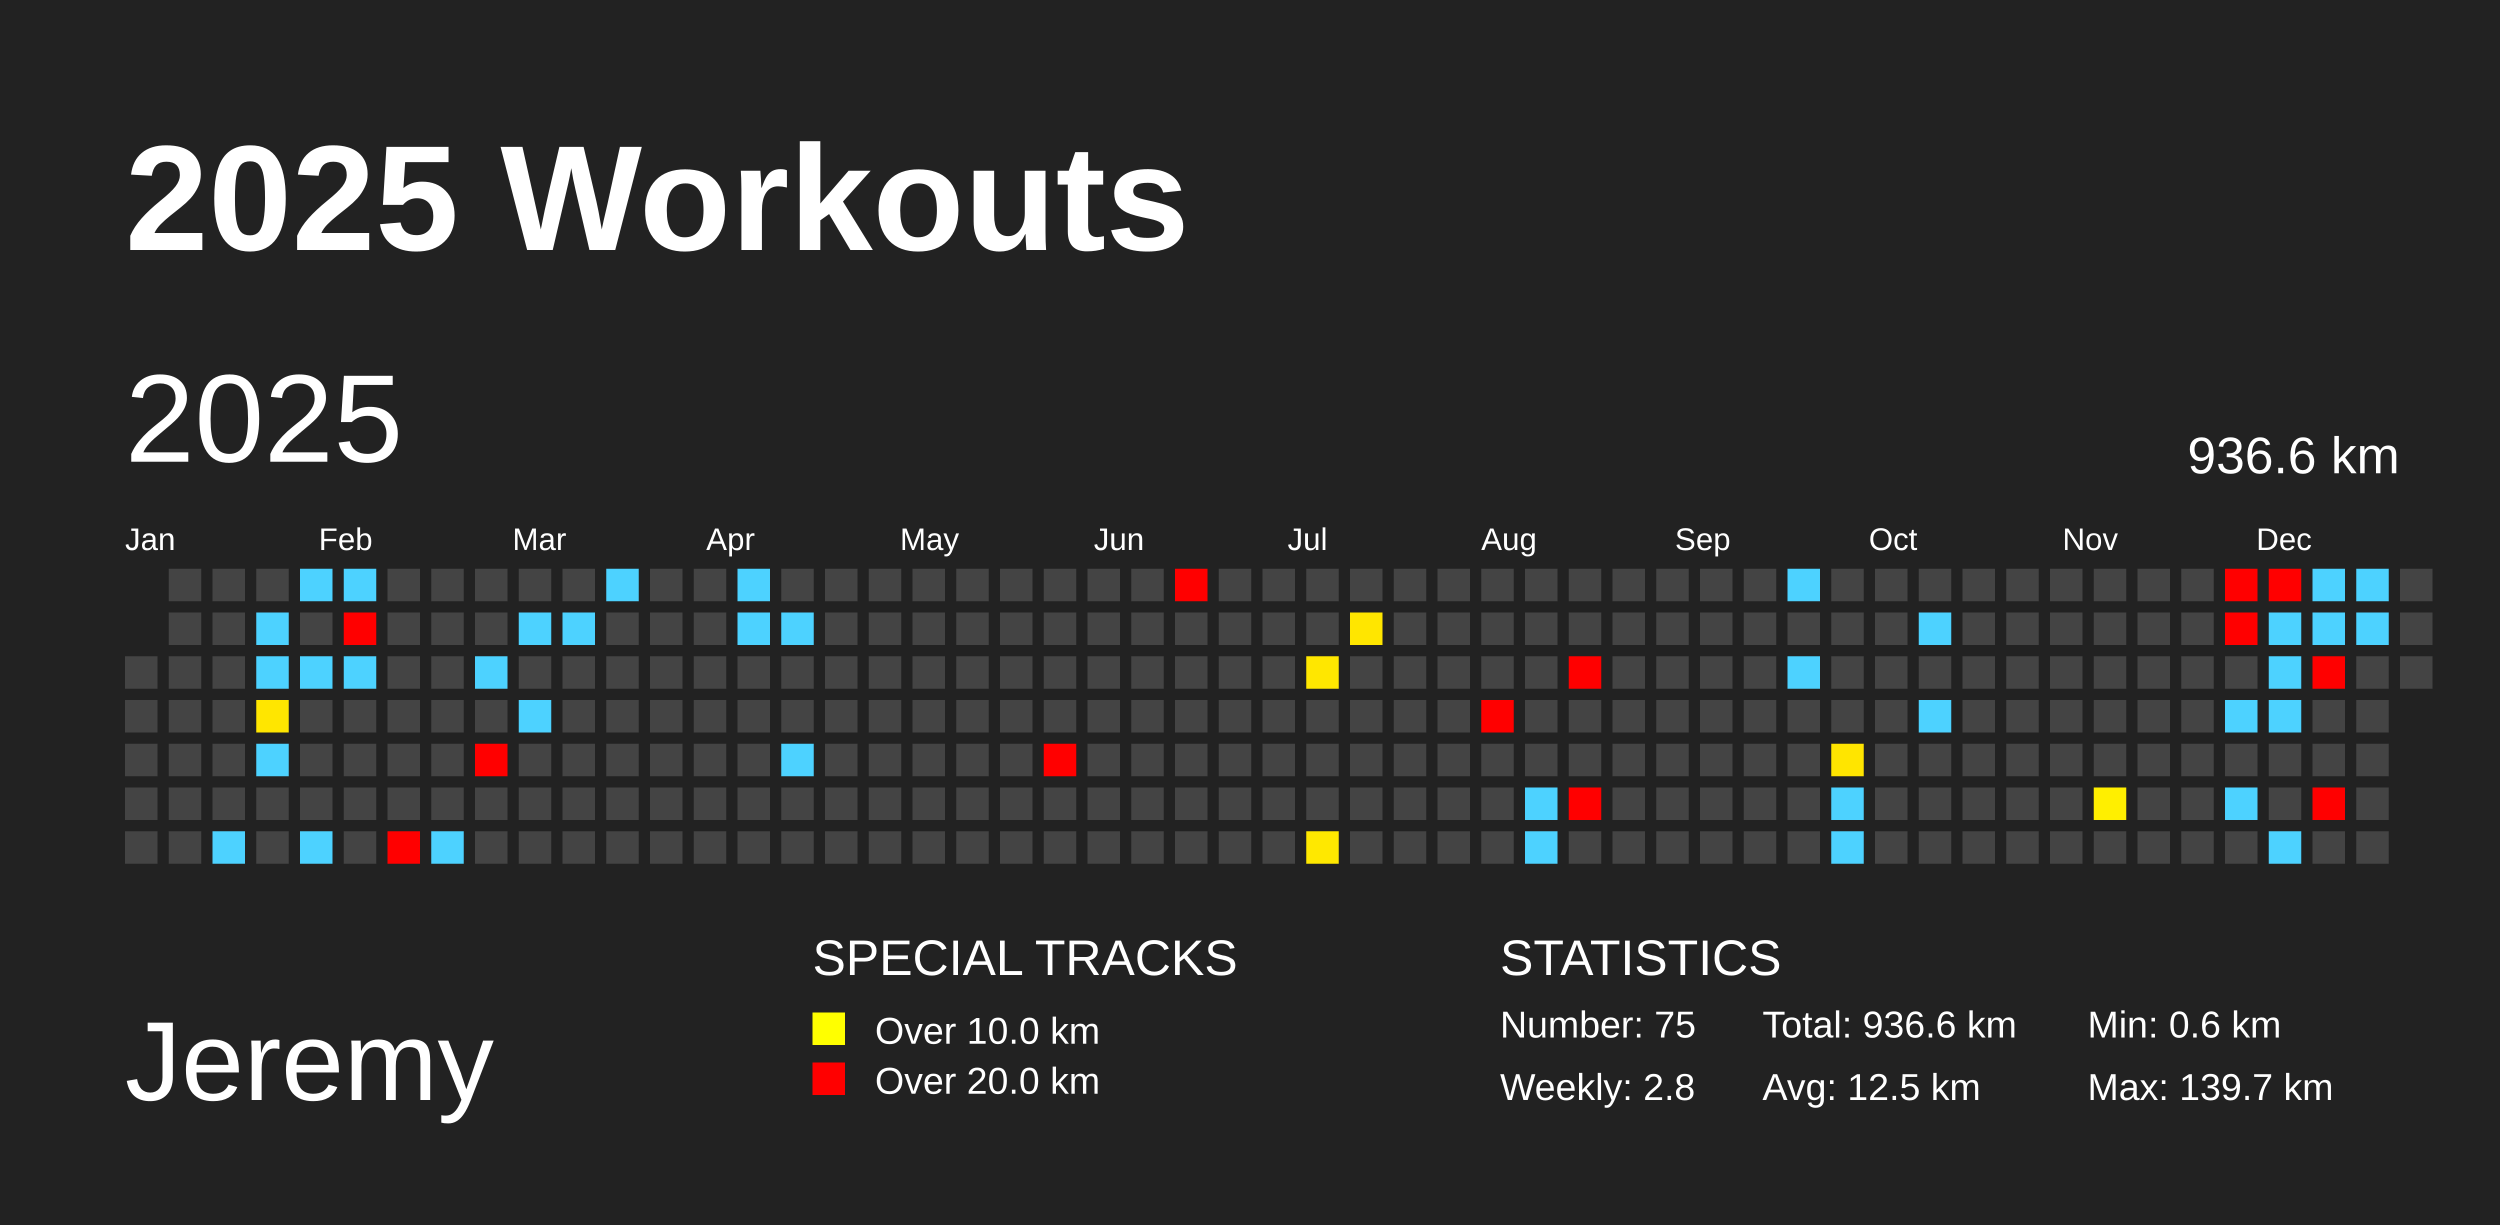
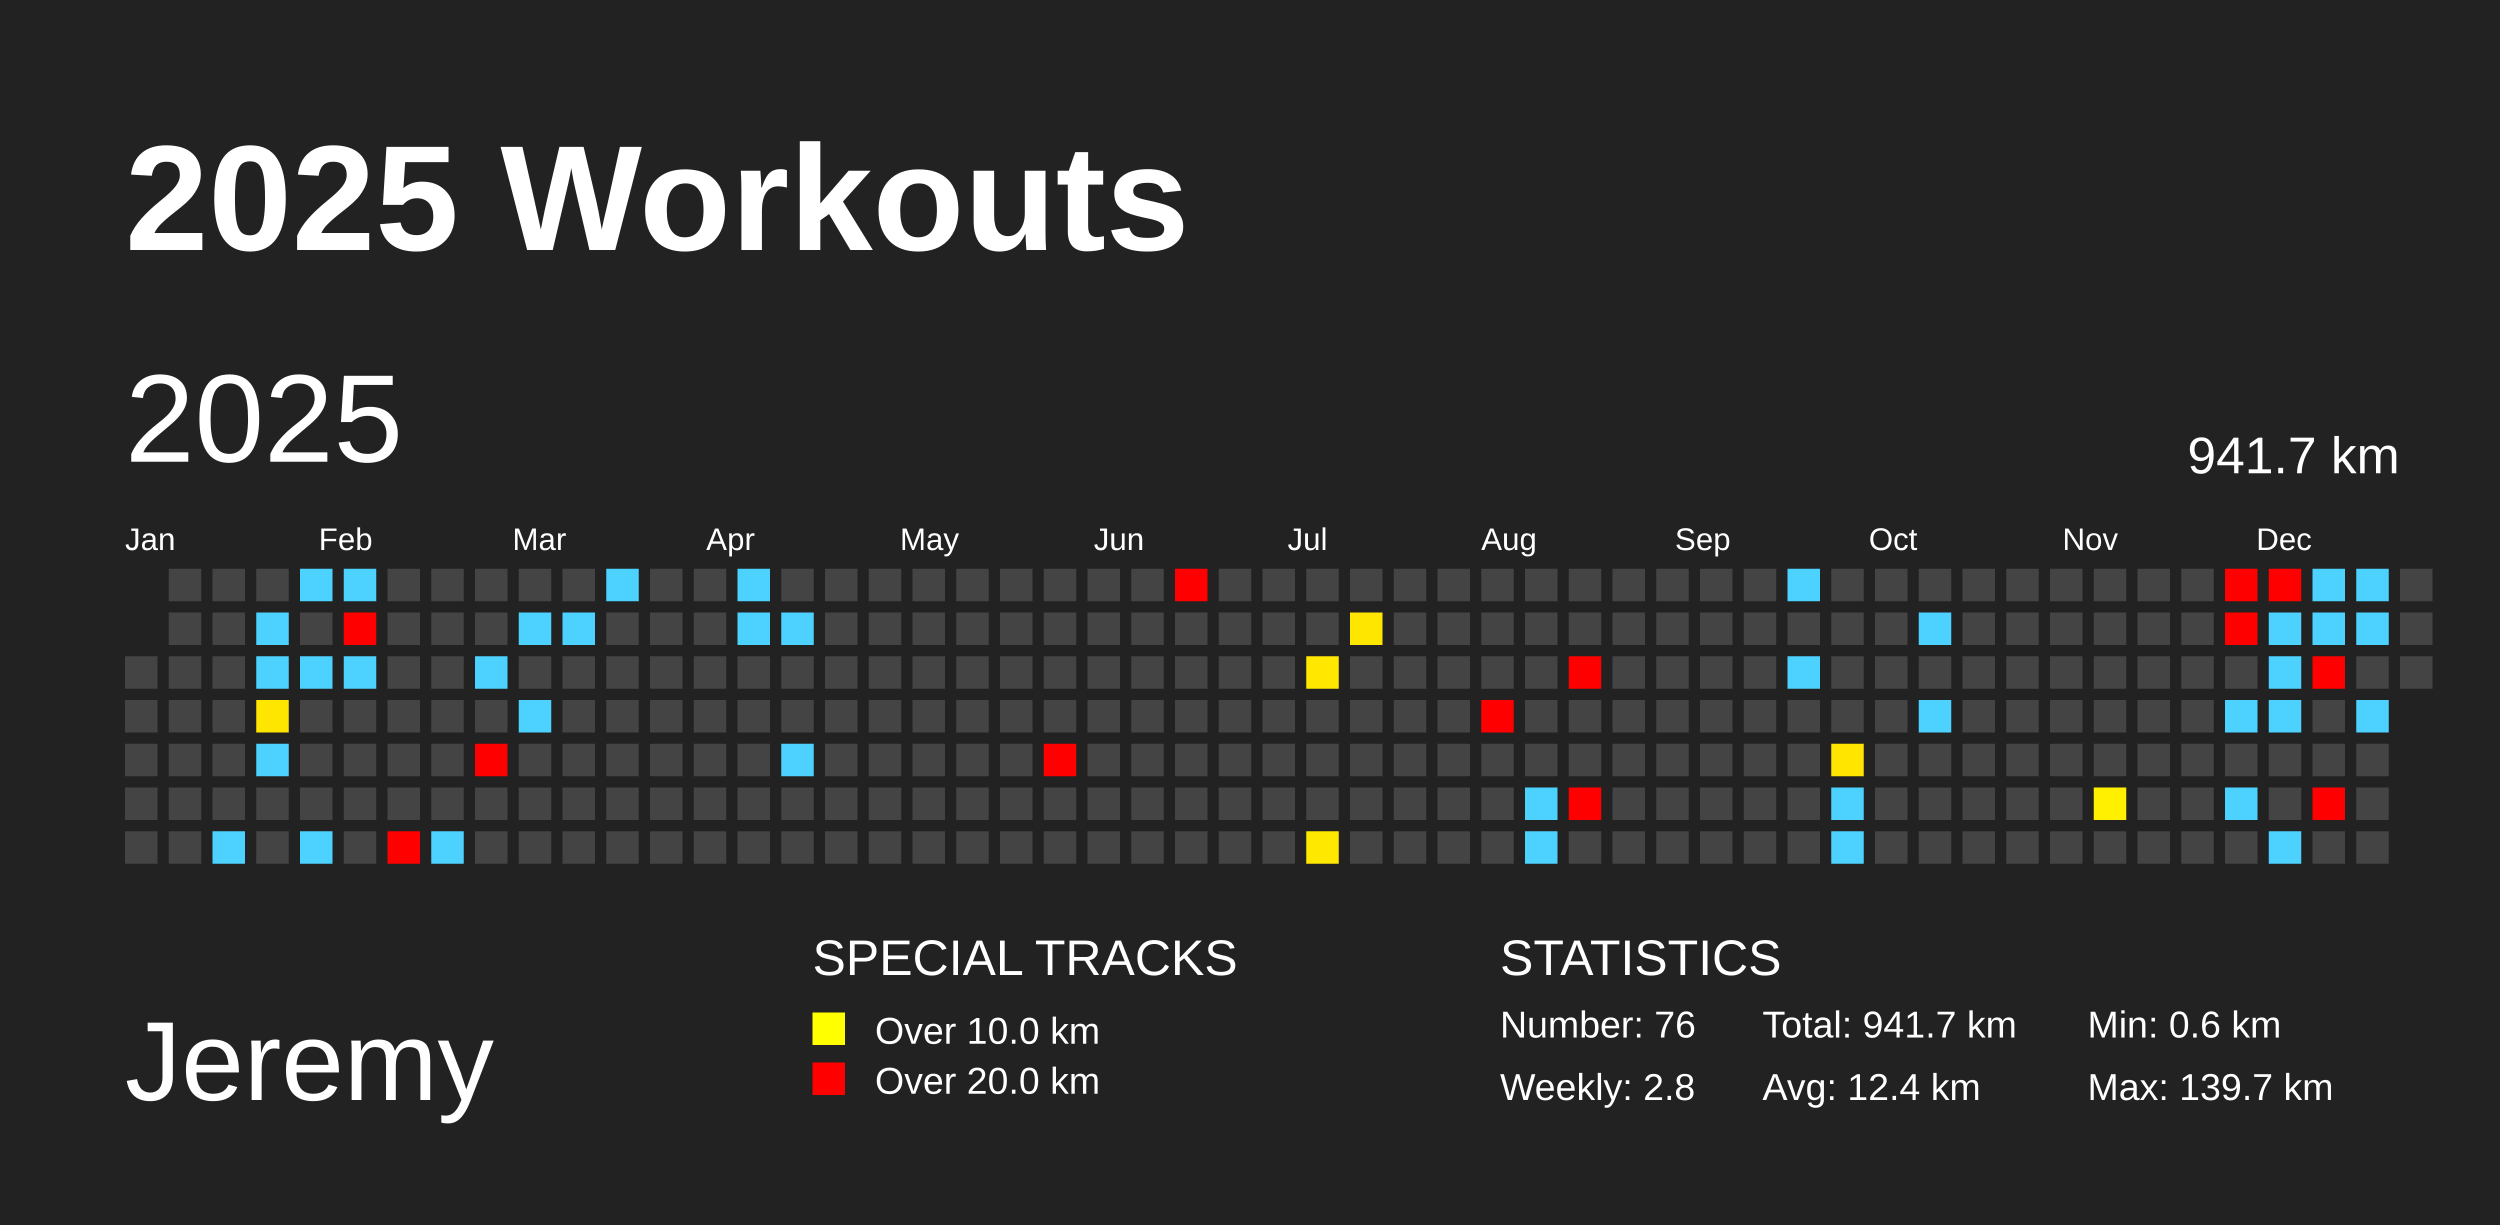
<svg xmlns="http://www.w3.org/2000/svg" baseProfile="full" height="98mm" version="1.1" viewBox="0,0,200,98" width="200mm">
  <defs />
  <rect fill="#222222" height="98" width="200" x="0" y="0" />
  <text fill="#FFFFFF" style="font-size:12px; font-family:Arial; font-weight:bold;" x="10" y="20">2025 Workouts</text>
  <text fill="#FFFFFF" style="font-size:9px; font-family:Arial" x="10" y="88">Jeremy</text>
  <text fill="#FFFFFF" style="font-size:4px; font-family:Arial" x="65" y="78">SPECIAL TRACKS</text>
  <rect fill="yellow" height="2.6" width="2.6" x="65" y="81" />
  <text fill="#FFFFFF" style="font-size:3px; font-family:Arial" x="70" y="83.5">Over 10.0 km</text>
  <rect fill="red" height="2.6" width="2.6" x="65" y="85" />
  <text fill="#FFFFFF" style="font-size:3px; font-family:Arial" x="70" y="87.5">Over 20.0 km</text>
  <text fill="#FFFFFF" style="font-size:4px; font-family:Arial" x="120" y="78">STATISTICS</text>
-   <text fill="#FFFFFF" style="font-size:3px; font-family:Arial" x="120" y="83">Number: 75</text>
+   <text fill="#FFFFFF" style="font-size:3px; font-family:Arial" x="120" y="83">Number: 76</text>
  <text fill="#FFFFFF" style="font-size:3px; font-family:Arial" x="120" y="88">Weekly: 2.8</text>
-   <text fill="#FFFFFF" style="font-size:3px; font-family:Arial" x="141" y="83">Total: 936.6 km</text>
-   <text fill="#FFFFFF" style="font-size:3px; font-family:Arial" x="141" y="88">Avg: 12.5 km</text>
+   <text fill="#FFFFFF" style="font-size:3px; font-family:Arial" x="141" y="83">Total: 941.7 km</text>
+   <text fill="#FFFFFF" style="font-size:3px; font-family:Arial" x="141" y="88">Avg: 12.4 km</text>
  <text fill="#FFFFFF" style="font-size:3px; font-family:Arial" x="167" y="83">Min: 0.6 km</text>
  <text fill="#FFFFFF" style="font-size:3px; font-family:Arial" x="167" y="88">Max: 139.7 km</text>
  <text dominant-baseline="hanging" fill="#FFFFFF" style="font-size:10.0px; font-family:Arial;" x="10" y="30">2025</text>
-   <text dominant-baseline="hanging" fill="#FFFFFF" style="font-size:4.125px; font-family:Arial;" x="175" y="35">936.6 km</text>
+   <text dominant-baseline="hanging" fill="#FFFFFF" style="font-size:4.125px; font-family:Arial;" x="175" y="35">941.7 km</text>
  <text fill="#FFFFFF" style="font-size:2.5px; font-family:Arial" x="10.0" y="44">Jan</text>
  <text fill="#FFFFFF" style="font-size:2.5px; font-family:Arial" x="25.5" y="44">Feb</text>
  <text fill="#FFFFFF" style="font-size:2.5px; font-family:Arial" x="41.0" y="44">Mar</text>
  <text fill="#FFFFFF" style="font-size:2.5px; font-family:Arial" x="56.5" y="44">Apr</text>
  <text fill="#FFFFFF" style="font-size:2.5px; font-family:Arial" x="72.0" y="44">May</text>
  <text fill="#FFFFFF" style="font-size:2.5px; font-family:Arial" x="87.5" y="44">Jun</text>
  <text fill="#FFFFFF" style="font-size:2.5px; font-family:Arial" x="103.0" y="44">Jul</text>
  <text fill="#FFFFFF" style="font-size:2.5px; font-family:Arial" x="118.5" y="44">Aug</text>
  <text fill="#FFFFFF" style="font-size:2.5px; font-family:Arial" x="134.0" y="44">Sep</text>
  <text fill="#FFFFFF" style="font-size:2.5px; font-family:Arial" x="149.5" y="44">Oct</text>
  <text fill="#FFFFFF" style="font-size:2.5px; font-family:Arial" x="165.0" y="44">Nov</text>
  <text fill="#FFFFFF" style="font-size:2.5px; font-family:Arial" x="180.5" y="44">Dec</text>
  <rect fill="#444444" height="2.6" width="2.6" x="10.0" y="52.5" />
  <rect fill="#444444" height="2.6" width="2.6" x="10.0" y="56.0" />
  <rect fill="#444444" height="2.6" width="2.6" x="10.0" y="59.5" />
  <rect fill="#444444" height="2.6" width="2.6" x="10.0" y="63.0" />
  <rect fill="#444444" height="2.6" width="2.6" x="10.0" y="66.5" />
  <rect fill="#444444" height="2.6" width="2.6" x="13.5" y="45.5" />
  <rect fill="#444444" height="2.6" width="2.6" x="13.5" y="49.0" />
  <rect fill="#444444" height="2.6" width="2.6" x="13.5" y="52.5" />
  <rect fill="#444444" height="2.6" width="2.6" x="13.5" y="56.0" />
  <rect fill="#444444" height="2.6" width="2.6" x="13.5" y="59.5" />
  <rect fill="#444444" height="2.6" width="2.6" x="13.5" y="63.0" />
  <rect fill="#444444" height="2.6" width="2.6" x="13.5" y="66.5" />
  <rect fill="#444444" height="2.6" width="2.6" x="17.0" y="45.5" />
  <rect fill="#444444" height="2.6" width="2.6" x="17.0" y="49.0" />
  <rect fill="#444444" height="2.6" width="2.6" x="17.0" y="52.5" />
  <rect fill="#444444" height="2.6" width="2.6" x="17.0" y="56.0" />
  <rect fill="#444444" height="2.6" width="2.6" x="17.0" y="59.5" />
  <rect fill="#444444" height="2.6" width="2.6" x="17.0" y="63.0" />
  <rect fill="#4dd2ff" height="2.6" width="2.6" x="17.0" y="66.5" />
  <rect fill="#444444" height="2.6" width="2.6" x="20.5" y="45.5" />
  <rect fill="#4dd2ff" height="2.6" width="2.6" x="20.5" y="49.0" />
  <rect fill="#4dd2ff" height="2.6" width="2.6" x="20.5" y="52.5" />
  <rect fill="#ffe600" height="2.6" width="2.6" x="20.5" y="56.0" />
  <rect fill="#4dd2ff" height="2.6" width="2.6" x="20.5" y="59.5" />
  <rect fill="#444444" height="2.6" width="2.6" x="20.5" y="63.0" />
  <rect fill="#444444" height="2.6" width="2.6" x="20.5" y="66.5" />
  <rect fill="#4dd2ff" height="2.6" width="2.6" x="24.0" y="45.5" />
  <rect fill="#444444" height="2.6" width="2.6" x="24.0" y="49.0" />
  <rect fill="#4dd2ff" height="2.6" width="2.6" x="24.0" y="52.5" />
  <rect fill="#444444" height="2.6" width="2.6" x="24.0" y="56.0" />
  <rect fill="#444444" height="2.6" width="2.6" x="24.0" y="59.5" />
  <rect fill="#444444" height="2.6" width="2.6" x="24.0" y="63.0" />
  <rect fill="#4dd2ff" height="2.6" width="2.6" x="24.0" y="66.5" />
  <rect fill="#4dd2ff" height="2.6" width="2.6" x="27.5" y="45.5" />
  <rect fill="red" height="2.6" width="2.6" x="27.5" y="49.0" />
  <rect fill="#4dd2ff" height="2.6" width="2.6" x="27.5" y="52.5" />
  <rect fill="#444444" height="2.6" width="2.6" x="27.5" y="56.0" />
  <rect fill="#444444" height="2.6" width="2.6" x="27.5" y="59.5" />
  <rect fill="#444444" height="2.6" width="2.6" x="27.5" y="63.0" />
  <rect fill="#444444" height="2.6" width="2.6" x="27.5" y="66.5" />
  <rect fill="#444444" height="2.6" width="2.6" x="31.0" y="45.5" />
  <rect fill="#444444" height="2.6" width="2.6" x="31.0" y="49.0" />
  <rect fill="#444444" height="2.6" width="2.6" x="31.0" y="52.5" />
  <rect fill="#444444" height="2.6" width="2.6" x="31.0" y="56.0" />
  <rect fill="#444444" height="2.6" width="2.6" x="31.0" y="59.5" />
  <rect fill="#444444" height="2.6" width="2.6" x="31.0" y="63.0" />
  <rect fill="red" height="2.6" width="2.6" x="31.0" y="66.5" />
  <rect fill="#444444" height="2.6" width="2.6" x="34.5" y="45.5" />
  <rect fill="#444444" height="2.6" width="2.6" x="34.5" y="49.0" />
  <rect fill="#444444" height="2.6" width="2.6" x="34.5" y="52.5" />
  <rect fill="#444444" height="2.6" width="2.6" x="34.5" y="56.0" />
  <rect fill="#444444" height="2.6" width="2.6" x="34.5" y="59.5" />
  <rect fill="#444444" height="2.6" width="2.6" x="34.5" y="63.0" />
  <rect fill="#4dd2ff" height="2.6" width="2.6" x="34.5" y="66.5" />
  <rect fill="#444444" height="2.6" width="2.6" x="38.0" y="45.5" />
  <rect fill="#444444" height="2.6" width="2.6" x="38.0" y="49.0" />
  <rect fill="#4dd2ff" height="2.6" width="2.6" x="38.0" y="52.5" />
  <rect fill="#444444" height="2.6" width="2.6" x="38.0" y="56.0" />
  <rect fill="red" height="2.6" width="2.6" x="38.0" y="59.5" />
  <rect fill="#444444" height="2.6" width="2.6" x="38.0" y="63.0" />
  <rect fill="#444444" height="2.6" width="2.6" x="38.0" y="66.5" />
  <rect fill="#444444" height="2.6" width="2.6" x="41.5" y="45.5" />
  <rect fill="#4dd2ff" height="2.6" width="2.6" x="41.5" y="49.0" />
  <rect fill="#444444" height="2.6" width="2.6" x="41.5" y="52.5" />
  <rect fill="#4dd2ff" height="2.6" width="2.6" x="41.5" y="56.0" />
  <rect fill="#444444" height="2.6" width="2.6" x="41.5" y="59.5" />
  <rect fill="#444444" height="2.6" width="2.6" x="41.5" y="63.0" />
  <rect fill="#444444" height="2.6" width="2.6" x="41.5" y="66.5" />
  <rect fill="#444444" height="2.6" width="2.6" x="45.0" y="45.5" />
  <rect fill="#4dd2ff" height="2.6" width="2.6" x="45.0" y="49.0" />
  <rect fill="#444444" height="2.6" width="2.6" x="45.0" y="52.5" />
  <rect fill="#444444" height="2.6" width="2.6" x="45.0" y="56.0" />
  <rect fill="#444444" height="2.6" width="2.6" x="45.0" y="59.5" />
  <rect fill="#444444" height="2.6" width="2.6" x="45.0" y="63.0" />
  <rect fill="#444444" height="2.6" width="2.6" x="45.0" y="66.5" />
  <rect fill="#4dd2ff" height="2.6" width="2.6" x="48.5" y="45.5" />
  <rect fill="#444444" height="2.6" width="2.6" x="48.5" y="49.0" />
  <rect fill="#444444" height="2.6" width="2.6" x="48.5" y="52.5" />
  <rect fill="#444444" height="2.6" width="2.6" x="48.5" y="56.0" />
  <rect fill="#444444" height="2.6" width="2.6" x="48.5" y="59.5" />
  <rect fill="#444444" height="2.6" width="2.6" x="48.5" y="63.0" />
  <rect fill="#444444" height="2.6" width="2.6" x="48.5" y="66.5" />
  <rect fill="#444444" height="2.6" width="2.6" x="52.0" y="45.5" />
  <rect fill="#444444" height="2.6" width="2.6" x="52.0" y="49.0" />
  <rect fill="#444444" height="2.6" width="2.6" x="52.0" y="52.5" />
  <rect fill="#444444" height="2.6" width="2.6" x="52.0" y="56.0" />
  <rect fill="#444444" height="2.6" width="2.6" x="52.0" y="59.5" />
  <rect fill="#444444" height="2.6" width="2.6" x="52.0" y="63.0" />
  <rect fill="#444444" height="2.6" width="2.6" x="52.0" y="66.5" />
  <rect fill="#444444" height="2.6" width="2.6" x="55.5" y="45.5" />
  <rect fill="#444444" height="2.6" width="2.6" x="55.5" y="49.0" />
  <rect fill="#444444" height="2.6" width="2.6" x="55.5" y="52.5" />
  <rect fill="#444444" height="2.6" width="2.6" x="55.5" y="56.0" />
  <rect fill="#444444" height="2.6" width="2.6" x="55.5" y="59.5" />
  <rect fill="#444444" height="2.6" width="2.6" x="55.5" y="63.0" />
  <rect fill="#444444" height="2.6" width="2.6" x="55.5" y="66.5" />
  <rect fill="#4dd2ff" height="2.6" width="2.6" x="59.0" y="45.5" />
  <rect fill="#4dd2ff" height="2.6" width="2.6" x="59.0" y="49.0" />
  <rect fill="#444444" height="2.6" width="2.6" x="59.0" y="52.5" />
  <rect fill="#444444" height="2.6" width="2.6" x="59.0" y="56.0" />
  <rect fill="#444444" height="2.6" width="2.6" x="59.0" y="59.5" />
  <rect fill="#444444" height="2.6" width="2.6" x="59.0" y="63.0" />
  <rect fill="#444444" height="2.6" width="2.6" x="59.0" y="66.5" />
  <rect fill="#444444" height="2.6" width="2.6" x="62.5" y="45.5" />
  <rect fill="#4dd2ff" height="2.6" width="2.6" x="62.5" y="49.0" />
  <rect fill="#444444" height="2.6" width="2.6" x="62.5" y="52.5" />
  <rect fill="#444444" height="2.6" width="2.6" x="62.5" y="56.0" />
  <rect fill="#4dd2ff" height="2.6" width="2.6" x="62.5" y="59.5" />
  <rect fill="#444444" height="2.6" width="2.6" x="62.5" y="63.0" />
  <rect fill="#444444" height="2.6" width="2.6" x="62.5" y="66.5" />
  <rect fill="#444444" height="2.6" width="2.6" x="66.0" y="45.5" />
  <rect fill="#444444" height="2.6" width="2.6" x="66.0" y="49.0" />
  <rect fill="#444444" height="2.6" width="2.6" x="66.0" y="52.5" />
  <rect fill="#444444" height="2.6" width="2.6" x="66.0" y="56.0" />
  <rect fill="#444444" height="2.6" width="2.6" x="66.0" y="59.5" />
  <rect fill="#444444" height="2.6" width="2.6" x="66.0" y="63.0" />
  <rect fill="#444444" height="2.6" width="2.6" x="66.0" y="66.5" />
  <rect fill="#444444" height="2.6" width="2.6" x="69.5" y="45.5" />
  <rect fill="#444444" height="2.6" width="2.6" x="69.5" y="49.0" />
  <rect fill="#444444" height="2.6" width="2.6" x="69.5" y="52.5" />
  <rect fill="#444444" height="2.6" width="2.6" x="69.5" y="56.0" />
  <rect fill="#444444" height="2.6" width="2.6" x="69.5" y="59.5" />
  <rect fill="#444444" height="2.6" width="2.6" x="69.5" y="63.0" />
  <rect fill="#444444" height="2.6" width="2.6" x="69.5" y="66.5" />
  <rect fill="#444444" height="2.6" width="2.6" x="73.0" y="45.5" />
  <rect fill="#444444" height="2.6" width="2.6" x="73.0" y="49.0" />
  <rect fill="#444444" height="2.6" width="2.6" x="73.0" y="52.5" />
  <rect fill="#444444" height="2.6" width="2.6" x="73.0" y="56.0" />
  <rect fill="#444444" height="2.6" width="2.6" x="73.0" y="59.5" />
  <rect fill="#444444" height="2.6" width="2.6" x="73.0" y="63.0" />
  <rect fill="#444444" height="2.6" width="2.6" x="73.0" y="66.5" />
  <rect fill="#444444" height="2.6" width="2.6" x="76.5" y="45.5" />
  <rect fill="#444444" height="2.6" width="2.6" x="76.5" y="49.0" />
  <rect fill="#444444" height="2.6" width="2.6" x="76.5" y="52.5" />
  <rect fill="#444444" height="2.6" width="2.6" x="76.5" y="56.0" />
  <rect fill="#444444" height="2.6" width="2.6" x="76.5" y="59.5" />
  <rect fill="#444444" height="2.6" width="2.6" x="76.5" y="63.0" />
  <rect fill="#444444" height="2.6" width="2.6" x="76.5" y="66.5" />
  <rect fill="#444444" height="2.6" width="2.6" x="80.0" y="45.5" />
  <rect fill="#444444" height="2.6" width="2.6" x="80.0" y="49.0" />
  <rect fill="#444444" height="2.6" width="2.6" x="80.0" y="52.5" />
  <rect fill="#444444" height="2.6" width="2.6" x="80.0" y="56.0" />
  <rect fill="#444444" height="2.6" width="2.6" x="80.0" y="59.5" />
  <rect fill="#444444" height="2.6" width="2.6" x="80.0" y="63.0" />
  <rect fill="#444444" height="2.6" width="2.6" x="80.0" y="66.5" />
  <rect fill="#444444" height="2.6" width="2.6" x="83.5" y="45.5" />
  <rect fill="#444444" height="2.6" width="2.6" x="83.5" y="49.0" />
  <rect fill="#444444" height="2.6" width="2.6" x="83.5" y="52.5" />
  <rect fill="#444444" height="2.6" width="2.6" x="83.5" y="56.0" />
  <rect fill="red" height="2.6" width="2.6" x="83.5" y="59.5" />
  <rect fill="#444444" height="2.6" width="2.6" x="83.5" y="63.0" />
  <rect fill="#444444" height="2.6" width="2.6" x="83.5" y="66.5" />
  <rect fill="#444444" height="2.6" width="2.6" x="87.0" y="45.5" />
  <rect fill="#444444" height="2.6" width="2.6" x="87.0" y="49.0" />
  <rect fill="#444444" height="2.6" width="2.6" x="87.0" y="52.5" />
  <rect fill="#444444" height="2.6" width="2.6" x="87.0" y="56.0" />
  <rect fill="#444444" height="2.6" width="2.6" x="87.0" y="59.5" />
  <rect fill="#444444" height="2.6" width="2.6" x="87.0" y="63.0" />
  <rect fill="#444444" height="2.6" width="2.6" x="87.0" y="66.5" />
  <rect fill="#444444" height="2.6" width="2.6" x="90.5" y="45.5" />
  <rect fill="#444444" height="2.6" width="2.6" x="90.5" y="49.0" />
  <rect fill="#444444" height="2.6" width="2.6" x="90.5" y="52.5" />
  <rect fill="#444444" height="2.6" width="2.6" x="90.5" y="56.0" />
  <rect fill="#444444" height="2.6" width="2.6" x="90.5" y="59.5" />
  <rect fill="#444444" height="2.6" width="2.6" x="90.5" y="63.0" />
  <rect fill="#444444" height="2.6" width="2.6" x="90.5" y="66.5" />
  <rect fill="red" height="2.6" width="2.6" x="94.0" y="45.5" />
  <rect fill="#444444" height="2.6" width="2.6" x="94.0" y="49.0" />
  <rect fill="#444444" height="2.6" width="2.6" x="94.0" y="52.5" />
  <rect fill="#444444" height="2.6" width="2.6" x="94.0" y="56.0" />
  <rect fill="#444444" height="2.6" width="2.6" x="94.0" y="59.5" />
  <rect fill="#444444" height="2.6" width="2.6" x="94.0" y="63.0" />
  <rect fill="#444444" height="2.6" width="2.6" x="94.0" y="66.5" />
  <rect fill="#444444" height="2.6" width="2.6" x="97.5" y="45.5" />
  <rect fill="#444444" height="2.6" width="2.6" x="97.5" y="49.0" />
  <rect fill="#444444" height="2.6" width="2.6" x="97.5" y="52.5" />
  <rect fill="#444444" height="2.6" width="2.6" x="97.5" y="56.0" />
  <rect fill="#444444" height="2.6" width="2.6" x="97.5" y="59.5" />
  <rect fill="#444444" height="2.6" width="2.6" x="97.5" y="63.0" />
  <rect fill="#444444" height="2.6" width="2.6" x="97.5" y="66.5" />
  <rect fill="#444444" height="2.6" width="2.6" x="101.0" y="45.5" />
  <rect fill="#444444" height="2.6" width="2.6" x="101.0" y="49.0" />
  <rect fill="#444444" height="2.6" width="2.6" x="101.0" y="52.5" />
  <rect fill="#444444" height="2.6" width="2.6" x="101.0" y="56.0" />
  <rect fill="#444444" height="2.6" width="2.6" x="101.0" y="59.5" />
  <rect fill="#444444" height="2.6" width="2.6" x="101.0" y="63.0" />
  <rect fill="#444444" height="2.6" width="2.6" x="101.0" y="66.5" />
  <rect fill="#444444" height="2.6" width="2.6" x="104.5" y="45.5" />
  <rect fill="#444444" height="2.6" width="2.6" x="104.5" y="49.0" />
  <rect fill="#ffe700" height="2.6" width="2.6" x="104.5" y="52.5" />
  <rect fill="#444444" height="2.6" width="2.6" x="104.5" y="56.0" />
  <rect fill="#444444" height="2.6" width="2.6" x="104.5" y="59.5" />
  <rect fill="#444444" height="2.6" width="2.6" x="104.5" y="63.0" />
  <rect fill="#ffe800" height="2.6" width="2.6" x="104.5" y="66.5" />
  <rect fill="#444444" height="2.6" width="2.6" x="108.0" y="45.5" />
  <rect fill="#ffe600" height="2.6" width="2.6" x="108.0" y="49.0" />
  <rect fill="#444444" height="2.6" width="2.6" x="108.0" y="52.5" />
  <rect fill="#444444" height="2.6" width="2.6" x="108.0" y="56.0" />
  <rect fill="#444444" height="2.6" width="2.6" x="108.0" y="59.5" />
  <rect fill="#444444" height="2.6" width="2.6" x="108.0" y="63.0" />
  <rect fill="#444444" height="2.6" width="2.6" x="108.0" y="66.5" />
  <rect fill="#444444" height="2.6" width="2.6" x="111.5" y="45.5" />
  <rect fill="#444444" height="2.6" width="2.6" x="111.5" y="49.0" />
  <rect fill="#444444" height="2.6" width="2.6" x="111.5" y="52.5" />
  <rect fill="#444444" height="2.6" width="2.6" x="111.5" y="56.0" />
  <rect fill="#444444" height="2.6" width="2.6" x="111.5" y="59.5" />
  <rect fill="#444444" height="2.6" width="2.6" x="111.5" y="63.0" />
  <rect fill="#444444" height="2.6" width="2.6" x="111.5" y="66.5" />
  <rect fill="#444444" height="2.6" width="2.6" x="115.0" y="45.5" />
  <rect fill="#444444" height="2.6" width="2.6" x="115.0" y="49.0" />
  <rect fill="#444444" height="2.6" width="2.6" x="115.0" y="52.5" />
  <rect fill="#444444" height="2.6" width="2.6" x="115.0" y="56.0" />
  <rect fill="#444444" height="2.6" width="2.6" x="115.0" y="59.5" />
  <rect fill="#444444" height="2.6" width="2.6" x="115.0" y="63.0" />
  <rect fill="#444444" height="2.6" width="2.6" x="115.0" y="66.5" />
  <rect fill="#444444" height="2.6" width="2.6" x="118.5" y="45.5" />
  <rect fill="#444444" height="2.6" width="2.6" x="118.5" y="49.0" />
  <rect fill="#444444" height="2.6" width="2.6" x="118.5" y="52.5" />
  <rect fill="red" height="2.6" width="2.6" x="118.5" y="56.0" />
  <rect fill="#444444" height="2.6" width="2.6" x="118.5" y="59.5" />
  <rect fill="#444444" height="2.6" width="2.6" x="118.5" y="63.0" />
  <rect fill="#444444" height="2.6" width="2.6" x="118.5" y="66.5" />
  <rect fill="#444444" height="2.6" width="2.6" x="122.0" y="45.5" />
  <rect fill="#444444" height="2.6" width="2.6" x="122.0" y="49.0" />
  <rect fill="#444444" height="2.6" width="2.6" x="122.0" y="52.5" />
  <rect fill="#444444" height="2.6" width="2.6" x="122.0" y="56.0" />
  <rect fill="#444444" height="2.6" width="2.6" x="122.0" y="59.5" />
  <rect fill="#4dd2ff" height="2.6" width="2.6" x="122.0" y="63.0" />
  <rect fill="#4dd2ff" height="2.6" width="2.6" x="122.0" y="66.5" />
  <rect fill="#444444" height="2.6" width="2.6" x="125.5" y="45.5" />
  <rect fill="#444444" height="2.6" width="2.6" x="125.5" y="49.0" />
  <rect fill="red" height="2.6" width="2.6" x="125.5" y="52.5" />
  <rect fill="#444444" height="2.6" width="2.6" x="125.5" y="56.0" />
  <rect fill="#444444" height="2.6" width="2.6" x="125.5" y="59.5" />
  <rect fill="red" height="2.6" width="2.6" x="125.5" y="63.0" />
  <rect fill="#444444" height="2.6" width="2.6" x="125.5" y="66.5" />
  <rect fill="#444444" height="2.6" width="2.6" x="129.0" y="45.5" />
  <rect fill="#444444" height="2.6" width="2.6" x="129.0" y="49.0" />
  <rect fill="#444444" height="2.6" width="2.6" x="129.0" y="52.5" />
  <rect fill="#444444" height="2.6" width="2.6" x="129.0" y="56.0" />
  <rect fill="#444444" height="2.6" width="2.6" x="129.0" y="59.5" />
  <rect fill="#444444" height="2.6" width="2.6" x="129.0" y="63.0" />
  <rect fill="#444444" height="2.6" width="2.6" x="129.0" y="66.5" />
  <rect fill="#444444" height="2.6" width="2.6" x="132.5" y="45.5" />
  <rect fill="#444444" height="2.6" width="2.6" x="132.5" y="49.0" />
  <rect fill="#444444" height="2.6" width="2.6" x="132.5" y="52.5" />
  <rect fill="#444444" height="2.6" width="2.6" x="132.5" y="56.0" />
  <rect fill="#444444" height="2.6" width="2.6" x="132.5" y="59.5" />
  <rect fill="#444444" height="2.6" width="2.6" x="132.5" y="63.0" />
  <rect fill="#444444" height="2.6" width="2.6" x="132.5" y="66.5" />
  <rect fill="#444444" height="2.6" width="2.6" x="136.0" y="45.5" />
  <rect fill="#444444" height="2.6" width="2.6" x="136.0" y="49.0" />
  <rect fill="#444444" height="2.6" width="2.6" x="136.0" y="52.5" />
  <rect fill="#444444" height="2.6" width="2.6" x="136.0" y="56.0" />
  <rect fill="#444444" height="2.6" width="2.6" x="136.0" y="59.5" />
  <rect fill="#444444" height="2.6" width="2.6" x="136.0" y="63.0" />
  <rect fill="#444444" height="2.6" width="2.6" x="136.0" y="66.5" />
  <rect fill="#444444" height="2.6" width="2.6" x="139.5" y="45.5" />
  <rect fill="#444444" height="2.6" width="2.6" x="139.5" y="49.0" />
  <rect fill="#444444" height="2.6" width="2.6" x="139.5" y="52.5" />
  <rect fill="#444444" height="2.6" width="2.6" x="139.5" y="56.0" />
  <rect fill="#444444" height="2.6" width="2.6" x="139.5" y="59.5" />
  <rect fill="#444444" height="2.6" width="2.6" x="139.5" y="63.0" />
  <rect fill="#444444" height="2.6" width="2.6" x="139.5" y="66.5" />
  <rect fill="#4dd2ff" height="2.6" width="2.6" x="143.0" y="45.5" />
  <rect fill="#444444" height="2.6" width="2.6" x="143.0" y="49.0" />
  <rect fill="#4dd2ff" height="2.6" width="2.6" x="143.0" y="52.5" />
  <rect fill="#444444" height="2.6" width="2.6" x="143.0" y="56.0" />
  <rect fill="#444444" height="2.6" width="2.6" x="143.0" y="59.5" />
  <rect fill="#444444" height="2.6" width="2.6" x="143.0" y="63.0" />
  <rect fill="#444444" height="2.6" width="2.6" x="143.0" y="66.5" />
  <rect fill="#444444" height="2.6" width="2.6" x="146.5" y="45.5" />
  <rect fill="#444444" height="2.6" width="2.6" x="146.5" y="49.0" />
  <rect fill="#444444" height="2.6" width="2.6" x="146.5" y="52.5" />
  <rect fill="#444444" height="2.6" width="2.6" x="146.5" y="56.0" />
  <rect fill="#ffe500" height="2.6" width="2.6" x="146.5" y="59.5" />
  <rect fill="#4dd2ff" height="2.6" width="2.6" x="146.5" y="63.0" />
  <rect fill="#4dd2ff" height="2.6" width="2.6" x="146.5" y="66.5" />
  <rect fill="#444444" height="2.6" width="2.6" x="150.0" y="45.5" />
  <rect fill="#444444" height="2.6" width="2.6" x="150.0" y="49.0" />
  <rect fill="#444444" height="2.6" width="2.6" x="150.0" y="52.5" />
  <rect fill="#444444" height="2.6" width="2.6" x="150.0" y="56.0" />
  <rect fill="#444444" height="2.6" width="2.6" x="150.0" y="59.5" />
  <rect fill="#444444" height="2.6" width="2.6" x="150.0" y="63.0" />
  <rect fill="#444444" height="2.6" width="2.6" x="150.0" y="66.5" />
  <rect fill="#444444" height="2.6" width="2.6" x="153.5" y="45.5" />
  <rect fill="#4dd2ff" height="2.6" width="2.6" x="153.5" y="49.0" />
  <rect fill="#444444" height="2.6" width="2.6" x="153.5" y="52.5" />
  <rect fill="#4dd2ff" height="2.6" width="2.6" x="153.5" y="56.0" />
  <rect fill="#444444" height="2.6" width="2.6" x="153.5" y="59.5" />
  <rect fill="#444444" height="2.6" width="2.6" x="153.5" y="63.0" />
  <rect fill="#444444" height="2.6" width="2.6" x="153.5" y="66.5" />
  <rect fill="#444444" height="2.6" width="2.6" x="157.0" y="45.5" />
  <rect fill="#444444" height="2.6" width="2.6" x="157.0" y="49.0" />
  <rect fill="#444444" height="2.6" width="2.6" x="157.0" y="52.5" />
  <rect fill="#444444" height="2.6" width="2.6" x="157.0" y="56.0" />
  <rect fill="#444444" height="2.6" width="2.6" x="157.0" y="59.5" />
  <rect fill="#444444" height="2.6" width="2.6" x="157.0" y="63.0" />
  <rect fill="#444444" height="2.6" width="2.6" x="157.0" y="66.5" />
  <rect fill="#444444" height="2.6" width="2.6" x="160.5" y="45.5" />
  <rect fill="#444444" height="2.6" width="2.6" x="160.5" y="49.0" />
  <rect fill="#444444" height="2.6" width="2.6" x="160.5" y="52.5" />
  <rect fill="#444444" height="2.6" width="2.6" x="160.5" y="56.0" />
  <rect fill="#444444" height="2.6" width="2.6" x="160.5" y="59.5" />
  <rect fill="#444444" height="2.6" width="2.6" x="160.5" y="63.0" />
  <rect fill="#444444" height="2.6" width="2.6" x="160.5" y="66.5" />
  <rect fill="#444444" height="2.6" width="2.6" x="164.0" y="45.5" />
  <rect fill="#444444" height="2.6" width="2.6" x="164.0" y="49.0" />
  <rect fill="#444444" height="2.6" width="2.6" x="164.0" y="52.5" />
  <rect fill="#444444" height="2.6" width="2.6" x="164.0" y="56.0" />
  <rect fill="#444444" height="2.6" width="2.6" x="164.0" y="59.5" />
  <rect fill="#444444" height="2.6" width="2.6" x="164.0" y="63.0" />
  <rect fill="#444444" height="2.6" width="2.6" x="164.0" y="66.5" />
  <rect fill="#444444" height="2.6" width="2.6" x="167.5" y="45.5" />
  <rect fill="#444444" height="2.6" width="2.6" x="167.5" y="49.0" />
  <rect fill="#444444" height="2.6" width="2.6" x="167.5" y="52.5" />
  <rect fill="#444444" height="2.6" width="2.6" x="167.5" y="56.0" />
  <rect fill="#444444" height="2.6" width="2.6" x="167.5" y="59.5" />
  <rect fill="#ffef00" height="2.6" width="2.6" x="167.5" y="63.0" />
  <rect fill="#444444" height="2.6" width="2.6" x="167.5" y="66.5" />
  <rect fill="#444444" height="2.6" width="2.6" x="171.0" y="45.5" />
  <rect fill="#444444" height="2.6" width="2.6" x="171.0" y="49.0" />
  <rect fill="#444444" height="2.6" width="2.6" x="171.0" y="52.5" />
  <rect fill="#444444" height="2.6" width="2.6" x="171.0" y="56.0" />
  <rect fill="#444444" height="2.6" width="2.6" x="171.0" y="59.5" />
  <rect fill="#444444" height="2.6" width="2.6" x="171.0" y="63.0" />
  <rect fill="#444444" height="2.6" width="2.6" x="171.0" y="66.5" />
  <rect fill="#444444" height="2.6" width="2.6" x="174.5" y="45.5" />
  <rect fill="#444444" height="2.6" width="2.6" x="174.5" y="49.0" />
  <rect fill="#444444" height="2.6" width="2.6" x="174.5" y="52.5" />
  <rect fill="#444444" height="2.6" width="2.6" x="174.5" y="56.0" />
  <rect fill="#444444" height="2.6" width="2.6" x="174.5" y="59.5" />
  <rect fill="#444444" height="2.6" width="2.6" x="174.5" y="63.0" />
  <rect fill="#444444" height="2.6" width="2.6" x="174.5" y="66.5" />
  <rect fill="red" height="2.6" width="2.6" x="178.0" y="45.5" />
  <rect fill="red" height="2.6" width="2.6" x="178.0" y="49.0" />
  <rect fill="#444444" height="2.6" width="2.6" x="178.0" y="52.5" />
  <rect fill="#4dd2ff" height="2.6" width="2.6" x="178.0" y="56.0" />
  <rect fill="#444444" height="2.6" width="2.6" x="178.0" y="59.5" />
  <rect fill="#4dd2ff" height="2.6" width="2.6" x="178.0" y="63.0" />
  <rect fill="#444444" height="2.6" width="2.6" x="178.0" y="66.5" />
  <rect fill="red" height="2.6" width="2.6" x="181.5" y="45.5" />
  <rect fill="#4dd2ff" height="2.6" width="2.6" x="181.5" y="49.0" />
  <rect fill="#4dd2ff" height="2.6" width="2.6" x="181.5" y="52.5" />
  <rect fill="#4dd2ff" height="2.6" width="2.6" x="181.5" y="56.0" />
  <rect fill="#444444" height="2.6" width="2.6" x="181.5" y="59.5" />
  <rect fill="#444444" height="2.6" width="2.6" x="181.5" y="63.0" />
  <rect fill="#4dd2ff" height="2.6" width="2.6" x="181.5" y="66.5" />
  <rect fill="#4dd2ff" height="2.6" width="2.6" x="185.0" y="45.5" />
  <rect fill="#4dd2ff" height="2.6" width="2.6" x="185.0" y="49.0" />
  <rect fill="red" height="2.6" width="2.6" x="185.0" y="52.5" />
  <rect fill="#444444" height="2.6" width="2.6" x="185.0" y="56.0" />
  <rect fill="#444444" height="2.6" width="2.6" x="185.0" y="59.5" />
  <rect fill="red" height="2.6" width="2.6" x="185.0" y="63.0" />
  <rect fill="#444444" height="2.6" width="2.6" x="185.0" y="66.5" />
  <rect fill="#4dd2ff" height="2.6" width="2.6" x="188.5" y="45.5" />
  <rect fill="#4dd2ff" height="2.6" width="2.6" x="188.5" y="49.0" />
  <rect fill="#444444" height="2.6" width="2.6" x="188.5" y="52.5" />
-   <rect fill="#444444" height="2.6" width="2.6" x="188.5" y="56.0" />
+   <rect fill="#4dd2ff" height="2.6" width="2.6" x="188.5" y="56.0" />
  <rect fill="#444444" height="2.6" width="2.6" x="188.5" y="59.5" />
  <rect fill="#444444" height="2.6" width="2.6" x="188.5" y="63.0" />
  <rect fill="#444444" height="2.6" width="2.6" x="188.5" y="66.5" />
  <rect fill="#444444" height="2.6" width="2.6" x="192.0" y="45.5" />
  <rect fill="#444444" height="2.6" width="2.6" x="192.0" y="49.0" />
  <rect fill="#444444" height="2.6" width="2.6" x="192.0" y="52.5" />
</svg>
